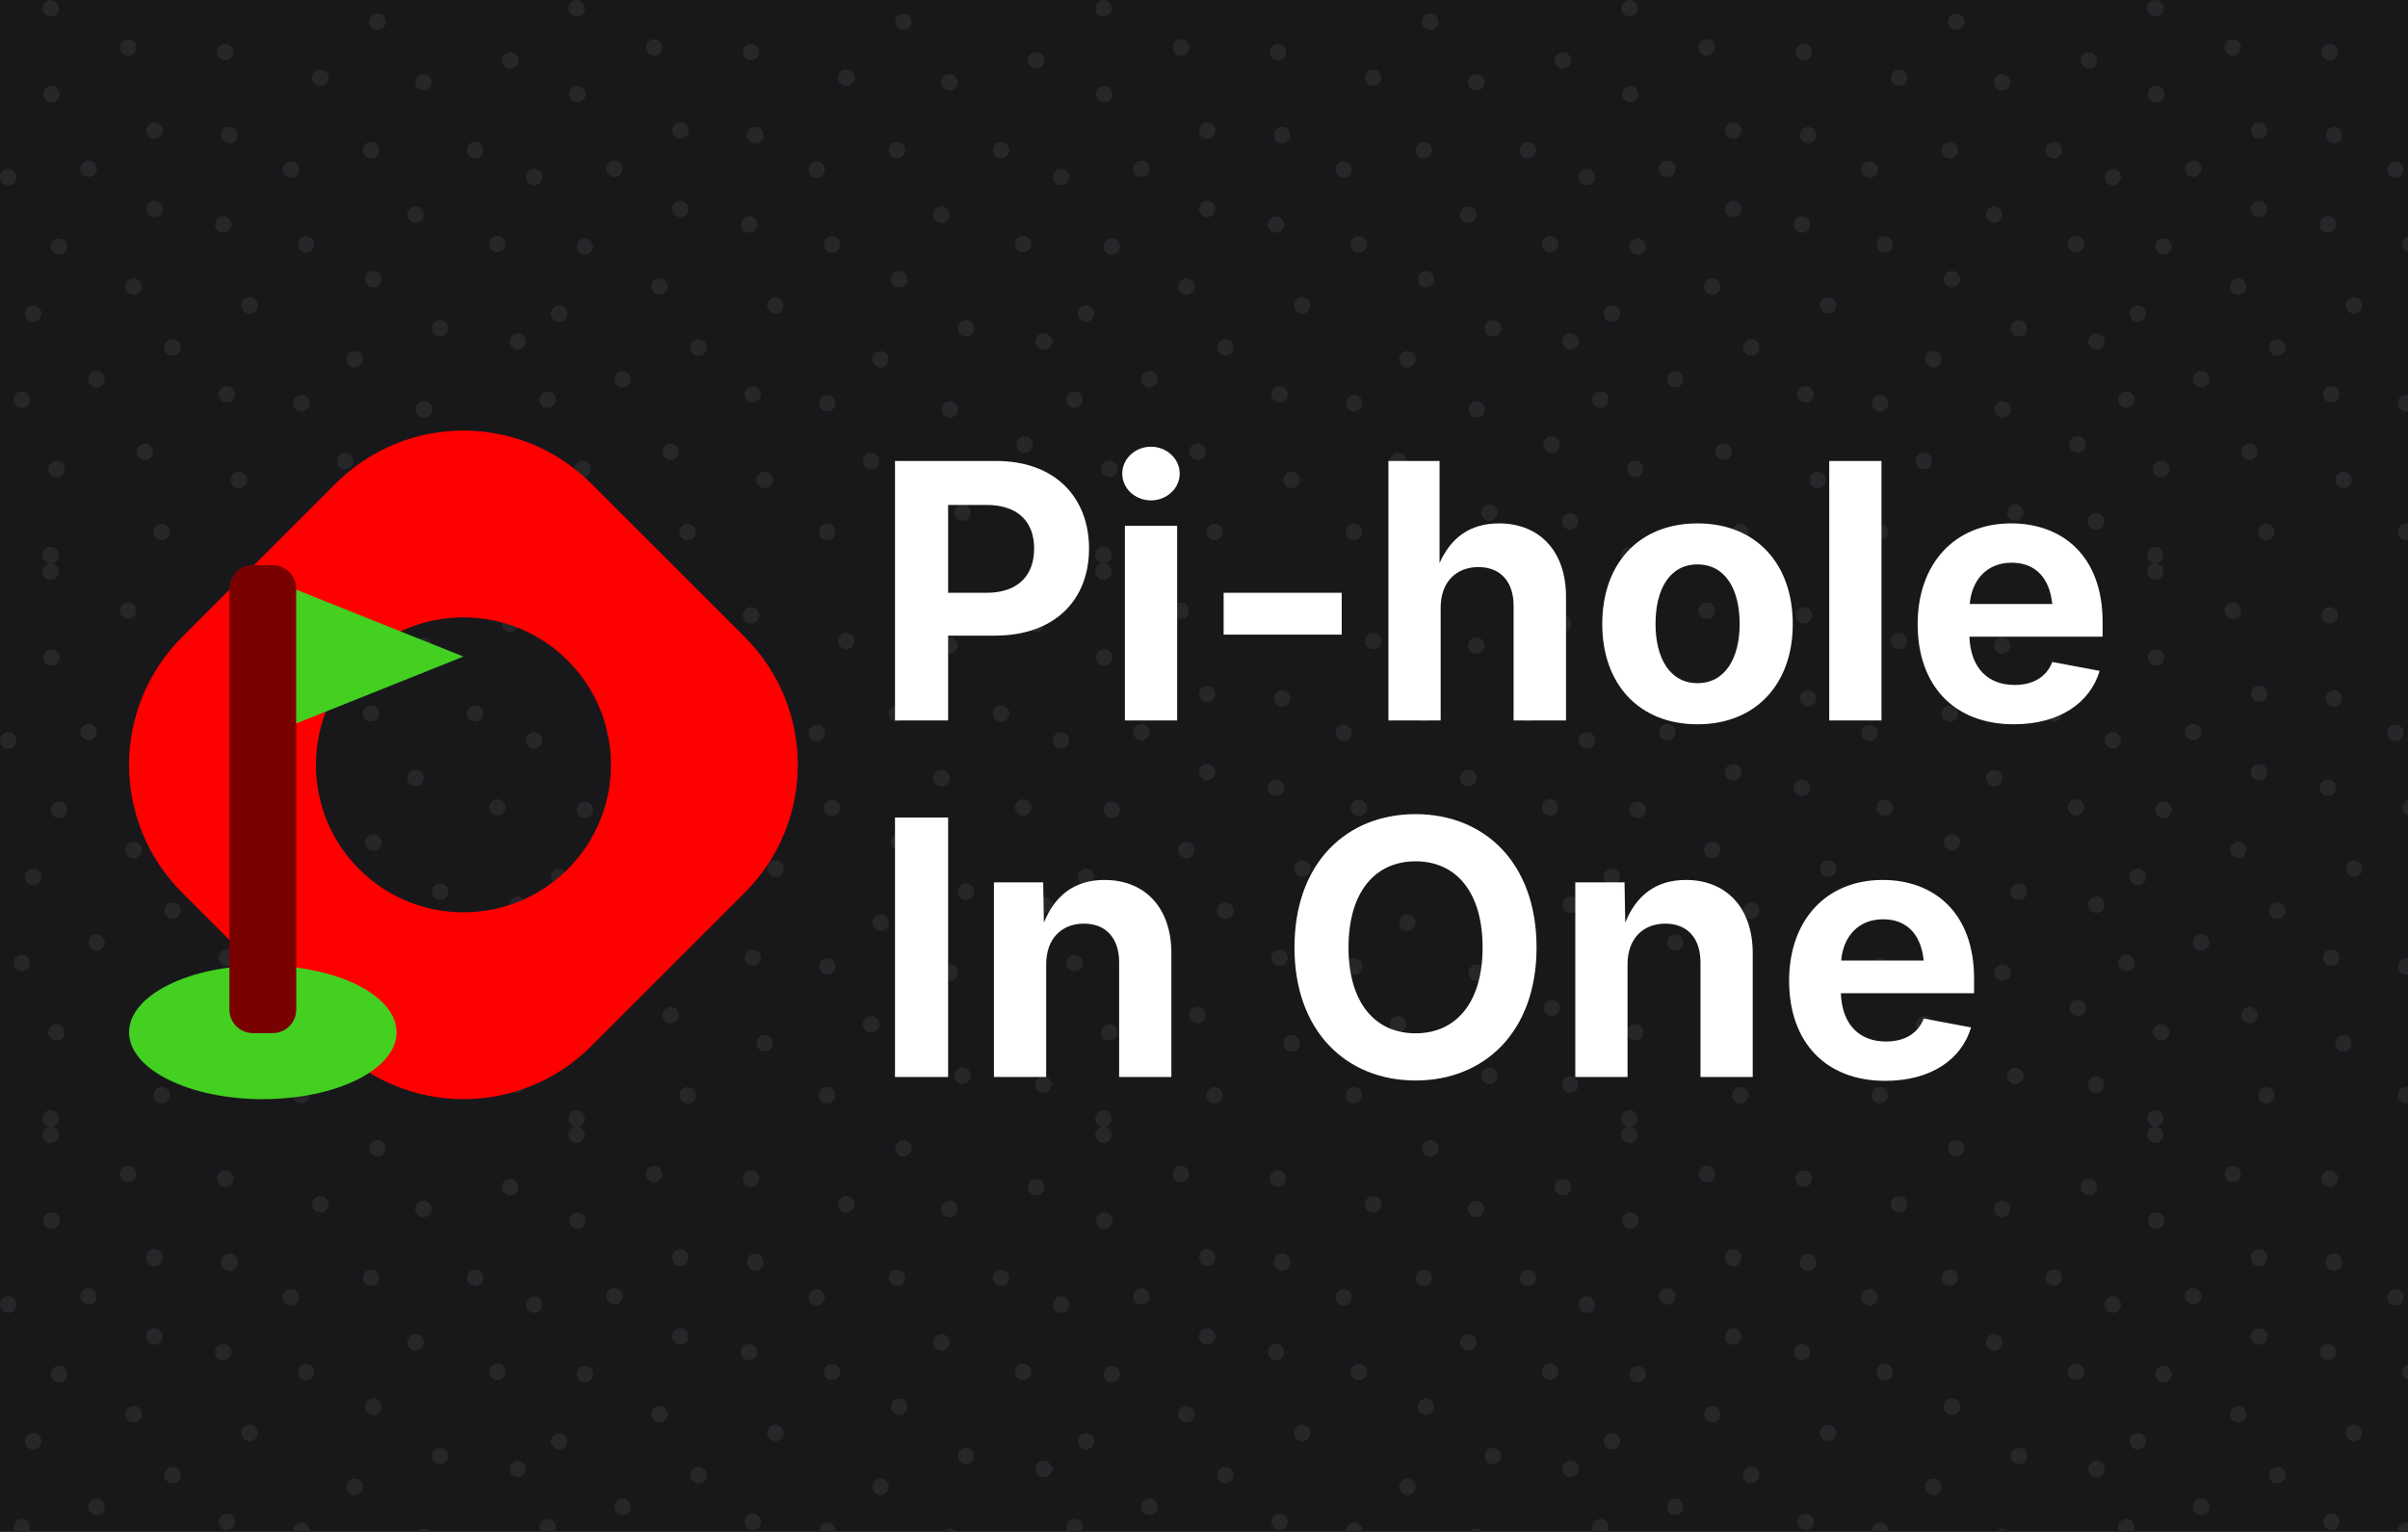
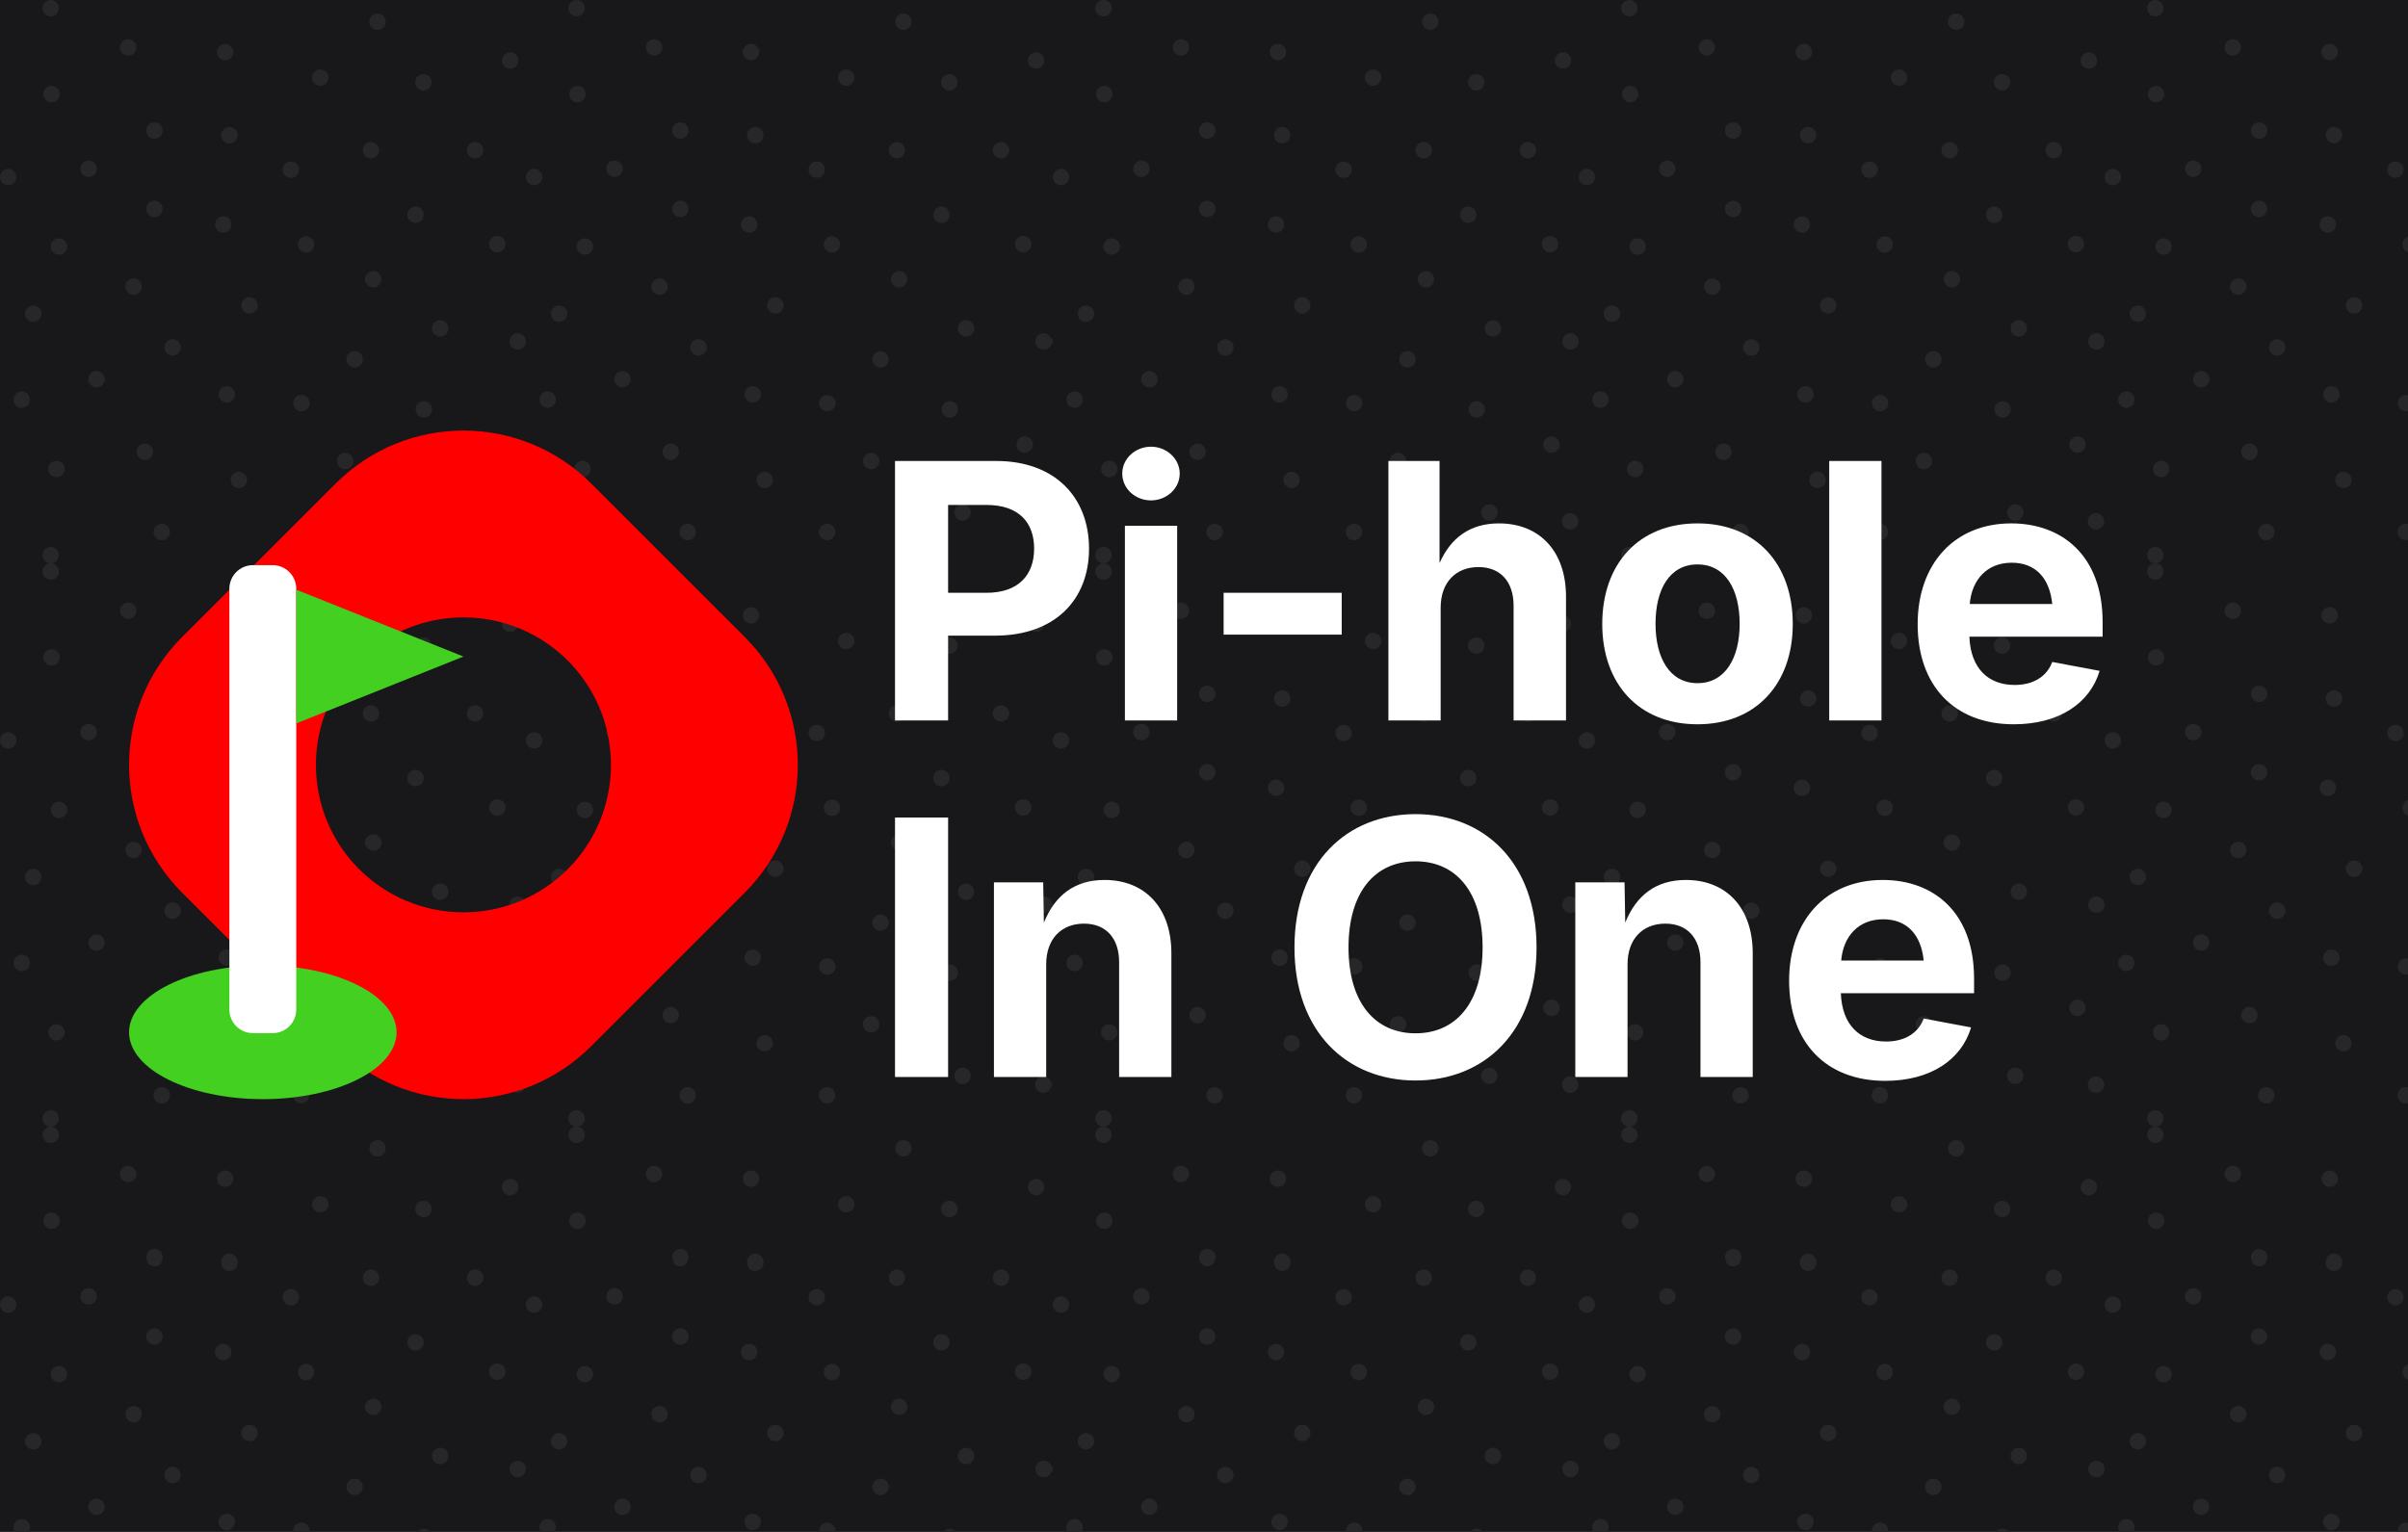
<svg xmlns="http://www.w3.org/2000/svg" xmlns:xlink="http://www.w3.org/1999/xlink" viewBox="0 0 440 280" version="1.1" id="svg6" width="440" height="280">
  <defs id="defs2">
    <linearGradient id="New_Gradient_Swatch_1" x1="2.71" x2="69.77" y1="20.04" y2="20.04" gradientUnits="userSpaceOnUse" gradientTransform="matrix(1.472184,0,0,1.472184,81.31804,8.031339)">
      <stop offset="0" stop-color="#12b212" id="stop1" />
      <stop offset="1" stop-color="#0f0" id="stop2" />
    </linearGradient>
    <style id="style2">.cls-2{fill:#980200}.cls-3{fill:red}</style>
    <pattern patternUnits="userSpaceOnUse" width="10" height="10" patternTransform="scale(1)" preserveAspectRatio="xMidYMid" id="pattern3">
      <g fill="none" fill-rule="evenodd" id="g2" style="fill:#27272a;fill-opacity:1">
        <g fill="#000000" id="g1" style="fill:#27272a;fill-opacity:1">
          <path d="M 6,4 V 0 H 4 V 4 H 0 v 2 h 4 v 4 H 6 V 6 h 4 V 4 Z" id="path1" style="fill:#27272a;fill-opacity:1" />
        </g>
      </g>
    </pattern>
    <pattern patternUnits="userSpaceOnUse" width="10" height="10" patternTransform="scale(1)" preserveAspectRatio="xMidYMid" id="pattern3-1">
      <g fill="none" fill-rule="evenodd" id="g2-5" style="fill:#27272a;fill-opacity:1">
        <g fill="#000000" id="g1-2" style="fill:#27272a;fill-opacity:1">
          <path d="M 6,4 V 0 H 4 V 4 H 0 v 2 h 4 v 4 H 6 V 6 h 4 V 4 Z" id="path1-7" style="fill:#27272a;fill-opacity:1" />
        </g>
      </g>
    </pattern>
    <pattern patternUnits="userSpaceOnUse" width="96.14" height="103" patternTransform="translate(2.24,-0.57)" preserveAspectRatio="xMidYMid" id="pattern103">
      <circle style="fill:#27272a;fill-opacity:1;stroke:none;stroke-width:10" cx="23.43" cy="8.67" r="1.5" id="circle60" />
      <circle style="fill:#27272a;fill-opacity:1;stroke:none;stroke-width:10" cx="28.24" cy="23.87" r="1.5" id="circle61" />
      <circle style="fill:#27272a;fill-opacity:1;stroke:none;stroke-width:10" cx="41.94" cy="24.72" r="1.5" id="circle62" />
      <circle style="fill:#27272a;fill-opacity:1;stroke:none;stroke-width:10" cx="16.2" cy="30.86" r="1.5" id="circle63" />
      <circle style="fill:#27272a;fill-opacity:1;stroke:none;stroke-width:10" cx="58.56" cy="14.2" r="1.5" id="circle64" />
      <circle style="fill:#27272a;fill-opacity:1;stroke:none;stroke-width:10" cx="55.95" cy="44.7" r="1.5" id="circle65" />
      <circle style="fill:#27272a;fill-opacity:1;stroke:none;stroke-width:10" cx="40.81" cy="41.05" r="1.5" id="circle66" />
      <circle style="fill:#27272a;fill-opacity:1;stroke:none;stroke-width:10" cx="53.17" cy="31.02" r="1.5" id="circle67" />
      <circle style="fill:#27272a;fill-opacity:1;stroke:none;stroke-width:10" cx="45.61" cy="55.84" r="1.5" id="circle68" />
      <circle style="fill:#27272a;fill-opacity:1;stroke:none;stroke-width:10" cx="24.43" cy="52.41" r="1.5" id="circle69" />
      <circle style="fill:#27272a;fill-opacity:1;stroke:none;stroke-width:10" cx="77.41" cy="15.05" r="1.5" id="circle70" />
      <circle style="fill:#27272a;fill-opacity:1;stroke:none;stroke-width:10" cx="68.23" cy="51.06" r="1.5" id="circle71" />
      <circle style="fill:#27272a;fill-opacity:1;stroke:none;stroke-width:10" cx="41.16" cy="9.52" r="1.5" id="circle72" />
      <circle style="fill:#27272a;fill-opacity:1;stroke:none;stroke-width:10" cx="69.01" cy="3.97" r="1.5" id="circle73" />
      <circle style="fill:#27272a;fill-opacity:1;stroke:none;stroke-width:10" cx="93.26" cy="11.06" r="1.5" id="circle74" />
      <circle style="fill:#27272a;fill-opacity:1;stroke:none;stroke-width:10" cx="67.82" cy="27.46" r="1.5" id="circle75" />
      <circle style="fill:#27272a;fill-opacity:1;stroke:none;stroke-width:10" cx="86.85" cy="27.46" r="1.5" id="circle76" />
      <circle style="fill:#27272a;fill-opacity:1;stroke:none;stroke-width:10" cx="90.91" cy="44.64" r="1.5" id="circle77" />
      <circle style="fill:#27272a;fill-opacity:1;stroke:none;stroke-width:10" cx="75.96" cy="39.27" r="1.5" id="circle78" />
      <circle style="fill:#27272a;fill-opacity:1;stroke:none;stroke-width:10" cx="80.46" cy="60.05" r="1.5" id="circle79" />
      <circle style="fill:#27272a;fill-opacity:1;stroke:none;stroke-width:10" cx="77.49" cy="74.85" r="1.5" id="circle80" />
      <circle style="fill:#27272a;fill-opacity:1;stroke:none;stroke-width:10" cx="91.18" cy="81.29" r="1.5" id="circle81" />
      <circle style="fill:#27272a;fill-opacity:1;stroke:none;stroke-width:10" cx="79.82" cy="93.72" r="1.5" id="circle82" />
      <circle style="fill:#27272a;fill-opacity:1;stroke:none;stroke-width:10" cx="94.58" cy="95.32" r="1.5" id="circle83" />
      <circle style="fill:#27272a;fill-opacity:1;stroke:none;stroke-width:10" cx="94.64" cy="62.43" r="1.5" id="circle84" />
      <circle style="fill:#27272a;fill-opacity:1;stroke:none;stroke-width:10" cx="31.55" cy="63.53" r="1.5" id="circle85" />
      <circle style="fill:#27272a;fill-opacity:1;stroke:none;stroke-width:10" cx="26.47" cy="82.61" r="1.5" id="circle86" />
      <circle style="fill:#27272a;fill-opacity:1;stroke:none;stroke-width:10" cx="43.66" cy="87.76" r="1.5" id="circle87" />
      <circle style="fill:#27272a;fill-opacity:1;stroke:none;stroke-width:10" cx="29.57" cy="97.28" r="1.5" id="circle88" />
      <circle style="fill:#27272a;fill-opacity:1;stroke:none;stroke-width:10" cx="55.1" cy="73.72" r="1.5" id="circle89" />
      <circle style="fill:#27272a;fill-opacity:1;stroke:none;stroke-width:10" cx="64.83" cy="65.7" r="1.5" id="circle90" />
      <circle style="fill:#27272a;fill-opacity:1;stroke:none;stroke-width:10" cx="55.06" cy="97.27" r="1.5" id="circle91" />
      <circle style="fill:#27272a;fill-opacity:1;stroke:none;stroke-width:10" cx="63.11" cy="84.3" r="1.5" id="circle92" />
      <circle style="fill:#27272a;fill-opacity:1;stroke:none;stroke-width:10" cx="41.46" cy="72.11" r="1.5" id="circle93" />
      <circle style="fill:#27272a;fill-opacity:1;stroke:none;stroke-width:10" cx="3.98" cy="73.07" r="1.5" id="circle94" />
      <circle style="fill:#27272a;fill-opacity:1;stroke:none;stroke-width:10" cx="6.07" cy="57.36" r="1.5" id="circle95" />
      <circle style="fill:#27272a;fill-opacity:1;stroke:none;stroke-width:10" cx="10.33" cy="85.76" r="1.5" id="circle96" />
      <circle style="fill:#27272a;fill-opacity:1;stroke:none;stroke-width:10" cx="17.65" cy="69.34" r="1.5" id="circle97" />
      <circle style="fill:#27272a;fill-opacity:1;stroke:none;stroke-width:10" cx="1.5" cy="32.38" r="1.5" id="circle98" />
      <circle style="fill:#27272a;fill-opacity:1;stroke:none;stroke-width:10" cx="9.42" cy="17.21" r="1.5" id="circle99" />
      <circle style="fill:#27272a;fill-opacity:1;stroke:none;stroke-width:10" cx="9.27" cy="1.5" r="1.5" id="circle100" />
      <circle style="fill:#27272a;fill-opacity:1;stroke:none;stroke-width:10" cx="9.27" cy="101.5" r="1.5" id="circle101" />
      <circle style="fill:#27272a;fill-opacity:1;stroke:none;stroke-width:10" cx="10.78" cy="45.08" r="1.5" id="circle102" />
      <circle style="fill:#27272a;fill-opacity:1;stroke:none;stroke-width:10" cx="28.23" cy="38.2" r="1.5" id="circle103" />
    </pattern>
    <pattern patternUnits="userSpaceOnUse" width="96.14" height="103" patternTransform="translate(2.24,-0.57)" preserveAspectRatio="xMidYMid" id="pattern103-0">
      <circle style="fill:#27272a;fill-opacity:1;stroke:none;stroke-width:10" cx="23.43" cy="8.67" r="1.5" id="circle60-9" />
      <circle style="fill:#27272a;fill-opacity:1;stroke:none;stroke-width:10" cx="28.24" cy="23.87" r="1.5" id="circle61-4" />
      <circle style="fill:#27272a;fill-opacity:1;stroke:none;stroke-width:10" cx="41.94" cy="24.72" r="1.5" id="circle62-8" />
      <circle style="fill:#27272a;fill-opacity:1;stroke:none;stroke-width:10" cx="16.2" cy="30.86" r="1.5" id="circle63-8" />
      <circle style="fill:#27272a;fill-opacity:1;stroke:none;stroke-width:10" cx="58.56" cy="14.2" r="1.5" id="circle64-2" />
      <circle style="fill:#27272a;fill-opacity:1;stroke:none;stroke-width:10" cx="55.95" cy="44.7" r="1.5" id="circle65-4" />
      <circle style="fill:#27272a;fill-opacity:1;stroke:none;stroke-width:10" cx="40.81" cy="41.05" r="1.5" id="circle66-5" />
      <circle style="fill:#27272a;fill-opacity:1;stroke:none;stroke-width:10" cx="53.17" cy="31.02" r="1.5" id="circle67-5" />
      <circle style="fill:#27272a;fill-opacity:1;stroke:none;stroke-width:10" cx="45.61" cy="55.84" r="1.5" id="circle68-1" />
      <circle style="fill:#27272a;fill-opacity:1;stroke:none;stroke-width:10" cx="24.43" cy="52.41" r="1.5" id="circle69-7" />
      <circle style="fill:#27272a;fill-opacity:1;stroke:none;stroke-width:10" cx="77.41" cy="15.05" r="1.5" id="circle70-1" />
      <circle style="fill:#27272a;fill-opacity:1;stroke:none;stroke-width:10" cx="68.23" cy="51.06" r="1.5" id="circle71-1" />
      <circle style="fill:#27272a;fill-opacity:1;stroke:none;stroke-width:10" cx="41.16" cy="9.52" r="1.5" id="circle72-5" />
      <circle style="fill:#27272a;fill-opacity:1;stroke:none;stroke-width:10" cx="69.01" cy="3.97" r="1.5" id="circle73-2" />
      <circle style="fill:#27272a;fill-opacity:1;stroke:none;stroke-width:10" cx="93.26" cy="11.06" r="1.5" id="circle74-7" />
      <circle style="fill:#27272a;fill-opacity:1;stroke:none;stroke-width:10" cx="67.82" cy="27.46" r="1.5" id="circle75-6" />
      <circle style="fill:#27272a;fill-opacity:1;stroke:none;stroke-width:10" cx="86.85" cy="27.46" r="1.5" id="circle76-1" />
      <circle style="fill:#27272a;fill-opacity:1;stroke:none;stroke-width:10" cx="90.91" cy="44.64" r="1.5" id="circle77-4" />
      <circle style="fill:#27272a;fill-opacity:1;stroke:none;stroke-width:10" cx="75.96" cy="39.27" r="1.5" id="circle78-2" />
      <circle style="fill:#27272a;fill-opacity:1;stroke:none;stroke-width:10" cx="80.46" cy="60.05" r="1.5" id="circle79-3" />
      <circle style="fill:#27272a;fill-opacity:1;stroke:none;stroke-width:10" cx="77.49" cy="74.85" r="1.5" id="circle80-2" />
      <circle style="fill:#27272a;fill-opacity:1;stroke:none;stroke-width:10" cx="91.18" cy="81.29" r="1.5" id="circle81-2" />
      <circle style="fill:#27272a;fill-opacity:1;stroke:none;stroke-width:10" cx="79.82" cy="93.72" r="1.5" id="circle82-1" />
      <circle style="fill:#27272a;fill-opacity:1;stroke:none;stroke-width:10" cx="94.58" cy="95.32" r="1.5" id="circle83-6" />
      <circle style="fill:#27272a;fill-opacity:1;stroke:none;stroke-width:10" cx="94.64" cy="62.43" r="1.5" id="circle84-8" />
      <circle style="fill:#27272a;fill-opacity:1;stroke:none;stroke-width:10" cx="31.55" cy="63.53" r="1.5" id="circle85-5" />
      <circle style="fill:#27272a;fill-opacity:1;stroke:none;stroke-width:10" cx="26.47" cy="82.61" r="1.5" id="circle86-7" />
      <circle style="fill:#27272a;fill-opacity:1;stroke:none;stroke-width:10" cx="43.66" cy="87.76" r="1.5" id="circle87-6" />
      <circle style="fill:#27272a;fill-opacity:1;stroke:none;stroke-width:10" cx="29.57" cy="97.28" r="1.5" id="circle88-1" />
      <circle style="fill:#27272a;fill-opacity:1;stroke:none;stroke-width:10" cx="55.1" cy="73.72" r="1.5" id="circle89-8" />
      <circle style="fill:#27272a;fill-opacity:1;stroke:none;stroke-width:10" cx="64.83" cy="65.7" r="1.5" id="circle90-9" />
      <circle style="fill:#27272a;fill-opacity:1;stroke:none;stroke-width:10" cx="55.06" cy="97.27" r="1.5" id="circle91-2" />
      <circle style="fill:#27272a;fill-opacity:1;stroke:none;stroke-width:10" cx="63.11" cy="84.3" r="1.5" id="circle92-7" />
      <circle style="fill:#27272a;fill-opacity:1;stroke:none;stroke-width:10" cx="41.46" cy="72.11" r="1.5" id="circle93-9" />
      <circle style="fill:#27272a;fill-opacity:1;stroke:none;stroke-width:10" cx="3.98" cy="73.07" r="1.5" id="circle94-5" />
      <circle style="fill:#27272a;fill-opacity:1;stroke:none;stroke-width:10" cx="6.07" cy="57.36" r="1.5" id="circle95-4" />
      <circle style="fill:#27272a;fill-opacity:1;stroke:none;stroke-width:10" cx="10.33" cy="85.76" r="1.5" id="circle96-3" />
      <circle style="fill:#27272a;fill-opacity:1;stroke:none;stroke-width:10" cx="17.65" cy="69.34" r="1.5" id="circle97-1" />
      <circle style="fill:#27272a;fill-opacity:1;stroke:none;stroke-width:10" cx="1.5" cy="32.38" r="1.5" id="circle98-2" />
      <circle style="fill:#27272a;fill-opacity:1;stroke:none;stroke-width:10" cx="9.42" cy="17.21" r="1.5" id="circle99-3" />
      <circle style="fill:#27272a;fill-opacity:1;stroke:none;stroke-width:10" cx="9.27" cy="1.5" r="1.5" id="circle100-3" />
      <circle style="fill:#27272a;fill-opacity:1;stroke:none;stroke-width:10" cx="9.27" cy="101.5" r="1.5" id="circle101-4" />
      <circle style="fill:#27272a;fill-opacity:1;stroke:none;stroke-width:10" cx="10.78" cy="45.08" r="1.5" id="circle102-1" />
      <circle style="fill:#27272a;fill-opacity:1;stroke:none;stroke-width:10" cx="28.23" cy="38.2" r="1.5" id="circle103-1" />
    </pattern>
    <pattern xlink:href="#pattern103-8" preserveAspectRatio="xMidYMid" id="pattern104" patternTransform="scale(1)" x="0" y="0" />
    <pattern patternUnits="userSpaceOnUse" width="96.14" height="103" patternTransform="translate(2.24,-0.57)" preserveAspectRatio="xMidYMid" id="pattern103-8">
      <circle style="fill:#27272a;fill-opacity:1;stroke:none;stroke-width:10" cx="23.43" cy="8.67" r="1.5" id="circle60-8" />
      <circle style="fill:#27272a;fill-opacity:1;stroke:none;stroke-width:10" cx="28.24" cy="23.87" r="1.5" id="circle61-2" />
      <circle style="fill:#27272a;fill-opacity:1;stroke:none;stroke-width:10" cx="41.94" cy="24.72" r="1.5" id="circle62-9" />
      <circle style="fill:#27272a;fill-opacity:1;stroke:none;stroke-width:10" cx="16.2" cy="30.86" r="1.5" id="circle63-1" />
      <circle style="fill:#27272a;fill-opacity:1;stroke:none;stroke-width:10" cx="58.56" cy="14.2" r="1.5" id="circle64-3" />
      <circle style="fill:#27272a;fill-opacity:1;stroke:none;stroke-width:10" cx="55.95" cy="44.7" r="1.5" id="circle65-5" />
      <circle style="fill:#27272a;fill-opacity:1;stroke:none;stroke-width:10" cx="40.81" cy="41.05" r="1.5" id="circle66-9" />
      <circle style="fill:#27272a;fill-opacity:1;stroke:none;stroke-width:10" cx="53.17" cy="31.02" r="1.5" id="circle67-8" />
      <circle style="fill:#27272a;fill-opacity:1;stroke:none;stroke-width:10" cx="45.61" cy="55.84" r="1.5" id="circle68-4" />
      <circle style="fill:#27272a;fill-opacity:1;stroke:none;stroke-width:10" cx="24.43" cy="52.41" r="1.5" id="circle69-0" />
      <circle style="fill:#27272a;fill-opacity:1;stroke:none;stroke-width:10" cx="77.41" cy="15.05" r="1.5" id="circle70-7" />
      <circle style="fill:#27272a;fill-opacity:1;stroke:none;stroke-width:10" cx="68.23" cy="51.06" r="1.5" id="circle71-6" />
      <circle style="fill:#27272a;fill-opacity:1;stroke:none;stroke-width:10" cx="41.16" cy="9.52" r="1.5" id="circle72-3" />
      <circle style="fill:#27272a;fill-opacity:1;stroke:none;stroke-width:10" cx="69.01" cy="3.97" r="1.5" id="circle73-6" />
      <circle style="fill:#27272a;fill-opacity:1;stroke:none;stroke-width:10" cx="93.26" cy="11.06" r="1.5" id="circle74-1" />
      <circle style="fill:#27272a;fill-opacity:1;stroke:none;stroke-width:10" cx="67.82" cy="27.46" r="1.5" id="circle75-5" />
      <circle style="fill:#27272a;fill-opacity:1;stroke:none;stroke-width:10" cx="86.85" cy="27.46" r="1.5" id="circle76-4" />
      <circle style="fill:#27272a;fill-opacity:1;stroke:none;stroke-width:10" cx="90.91" cy="44.64" r="1.5" id="circle77-2" />
      <circle style="fill:#27272a;fill-opacity:1;stroke:none;stroke-width:10" cx="75.96" cy="39.27" r="1.5" id="circle78-0" />
      <circle style="fill:#27272a;fill-opacity:1;stroke:none;stroke-width:10" cx="80.46" cy="60.05" r="1.5" id="circle79-9" />
      <circle style="fill:#27272a;fill-opacity:1;stroke:none;stroke-width:10" cx="77.49" cy="74.85" r="1.5" id="circle80-7" />
      <circle style="fill:#27272a;fill-opacity:1;stroke:none;stroke-width:10" cx="91.18" cy="81.29" r="1.5" id="circle81-3" />
      <circle style="fill:#27272a;fill-opacity:1;stroke:none;stroke-width:10" cx="79.82" cy="93.72" r="1.5" id="circle82-7" />
      <circle style="fill:#27272a;fill-opacity:1;stroke:none;stroke-width:10" cx="94.58" cy="95.32" r="1.5" id="circle83-2" />
      <circle style="fill:#27272a;fill-opacity:1;stroke:none;stroke-width:10" cx="94.64" cy="62.43" r="1.5" id="circle84-6" />
      <circle style="fill:#27272a;fill-opacity:1;stroke:none;stroke-width:10" cx="31.55" cy="63.53" r="1.5" id="circle85-0" />
      <circle style="fill:#27272a;fill-opacity:1;stroke:none;stroke-width:10" cx="26.47" cy="82.61" r="1.5" id="circle86-1" />
      <circle style="fill:#27272a;fill-opacity:1;stroke:none;stroke-width:10" cx="43.66" cy="87.76" r="1.5" id="circle87-65" />
      <circle style="fill:#27272a;fill-opacity:1;stroke:none;stroke-width:10" cx="29.57" cy="97.28" r="1.5" id="circle88-7" />
      <circle style="fill:#27272a;fill-opacity:1;stroke:none;stroke-width:10" cx="55.1" cy="73.72" r="1.5" id="circle89-5" />
      <circle style="fill:#27272a;fill-opacity:1;stroke:none;stroke-width:10" cx="64.83" cy="65.7" r="1.5" id="circle90-4" />
      <circle style="fill:#27272a;fill-opacity:1;stroke:none;stroke-width:10" cx="55.06" cy="97.27" r="1.5" id="circle91-1" />
      <circle style="fill:#27272a;fill-opacity:1;stroke:none;stroke-width:10" cx="63.11" cy="84.3" r="1.5" id="circle92-2" />
      <circle style="fill:#27272a;fill-opacity:1;stroke:none;stroke-width:10" cx="41.46" cy="72.11" r="1.5" id="circle93-0" />
      <circle style="fill:#27272a;fill-opacity:1;stroke:none;stroke-width:10" cx="3.98" cy="73.07" r="1.5" id="circle94-0" />
      <circle style="fill:#27272a;fill-opacity:1;stroke:none;stroke-width:10" cx="6.07" cy="57.36" r="1.5" id="circle95-1" />
      <circle style="fill:#27272a;fill-opacity:1;stroke:none;stroke-width:10" cx="10.33" cy="85.76" r="1.5" id="circle96-4" />
      <circle style="fill:#27272a;fill-opacity:1;stroke:none;stroke-width:10" cx="17.65" cy="69.34" r="1.5" id="circle97-6" />
      <circle style="fill:#27272a;fill-opacity:1;stroke:none;stroke-width:10" cx="1.5" cy="32.38" r="1.5" id="circle98-0" />
      <circle style="fill:#27272a;fill-opacity:1;stroke:none;stroke-width:10" cx="9.42" cy="17.21" r="1.5" id="circle99-7" />
      <circle style="fill:#27272a;fill-opacity:1;stroke:none;stroke-width:10" cx="9.27" cy="1.5" r="1.5" id="circle100-1" />
      <circle style="fill:#27272a;fill-opacity:1;stroke:none;stroke-width:10" cx="9.27" cy="101.5" r="1.5" id="circle101-7" />
      <circle style="fill:#27272a;fill-opacity:1;stroke:none;stroke-width:10" cx="10.78" cy="45.08" r="1.5" id="circle102-7" />
      <circle style="fill:#27272a;fill-opacity:1;stroke:none;stroke-width:10" cx="28.23" cy="38.2" r="1.5" id="circle103-7" />
    </pattern>
  </defs>
  <rect style="fill:#18181b;fill-opacity:1;stroke-width:5;stroke-linejoin:round;stroke-miterlimit:0;stroke-opacity:0;paint-order:markers stroke fill" id="rect1-1" width="440" height="280" x="0" y="0" />
  <rect style="fill:url(#pattern104);stroke:none;stroke-width:3.527" width="440" height="280" x="0" y="0" id="rect103" />
  <text xml:space="preserve" style="font-style:normal;font-variant:normal;font-weight:bold;font-stretch:normal;font-size:65.173px;line-height:1;font-family:inter;-inkscape-font-specification:'inter Bold';text-align:start;writing-mode:lr-tb;direction:ltr;text-anchor:start;fill:#ffffff;fill-opacity:1;stroke-width:6.11;stroke-linejoin:round;stroke-miterlimit:0;paint-order:markers fill stroke" x="159.243" y="131.678" id="text1">
    <tspan x="159.243" y="131.678" id="tspan1" style="stroke-width:6.11">Pi-hole</tspan>
    <tspan x="159.243" y="196.852" id="tspan3" style="stroke-width:6.11">In One</tspan>
  </text>
  <path id="rect8" style="fill:#ff0000;fill-opacity:1;stroke-width:7.243;stroke-linejoin:round;stroke-miterlimit:0;paint-order:markers fill stroke" d="m 84.682,78.699 c -8.453,0 -16.905,3.238 -23.383,9.715 L 33.297,116.412 c -12.954,12.955 -12.954,33.814 0,46.769 l 28.002,28.002 c 12.954,12.955 33.811,12.955 46.765,0 l 28.002,-28.002 c 12.954,-12.955 12.954,-33.814 0,-46.769 l -28.002,-27.998 c -6.477,-6.477 -14.93,-9.715 -23.383,-9.715 z m 0,34.144 A 26.956,26.956 0 0 1 111.637,139.798 26.956,26.956 0 0 1 84.682,166.754 26.956,26.956 0 0 1 57.726,139.798 26.956,26.956 0 0 1 84.682,112.843 Z" />
  <ellipse style="fill:#43d021;fill-opacity:1;stroke:none;stroke-width:7.188;stroke-linecap:butt;stroke-linejoin:round;stroke-miterlimit:0;stroke-dasharray:none;stroke-opacity:0;paint-order:markers stroke fill" id="path18" ry="12.22" rx="24.44" cy="188.679" cx="48.022" />
-   <path id="rect22" style="fill:#790200;stroke-width:5.824;stroke-linejoin:round;stroke-miterlimit:0;stroke-opacity:0;paint-order:markers stroke fill;fill-opacity:1" d="m 46.232,103.295 h 3.579 c 2.394,0 4.32,1.927 4.32,4.32 v 76.899 c 0,2.394 -1.927,4.32 -4.32,4.32 h -3.579 c -2.394,0 -4.32,-1.927 -4.32,-4.32 v -76.899 c 0,-2.394 1.927,-4.32 4.32,-4.32 z" />
+   <path id="rect22" style="fill:#ffffff;stroke-width:5.824;stroke-linejoin:round;stroke-miterlimit:0;stroke-opacity:0;paint-order:markers stroke fill" d="m 46.232,103.295 h 3.579 c 2.394,0 4.32,1.927 4.32,4.32 v 76.899 c 0,2.394 -1.927,4.32 -4.32,4.32 h -3.579 c -2.394,0 -4.32,-1.927 -4.32,-4.32 v -76.899 c 0,-2.394 1.927,-4.32 4.32,-4.32 z" />
  <path style="fill:#43d021;fill-opacity:1;stroke:none;stroke-width:6.11;stroke-linecap:butt;stroke-linejoin:round;stroke-miterlimit:0;stroke-dasharray:none;stroke-opacity:0;paint-order:markers stroke fill" d="m 54.132,107.783 v 24.44 L 84.682,120.003 Z" id="path22" />
</svg>
